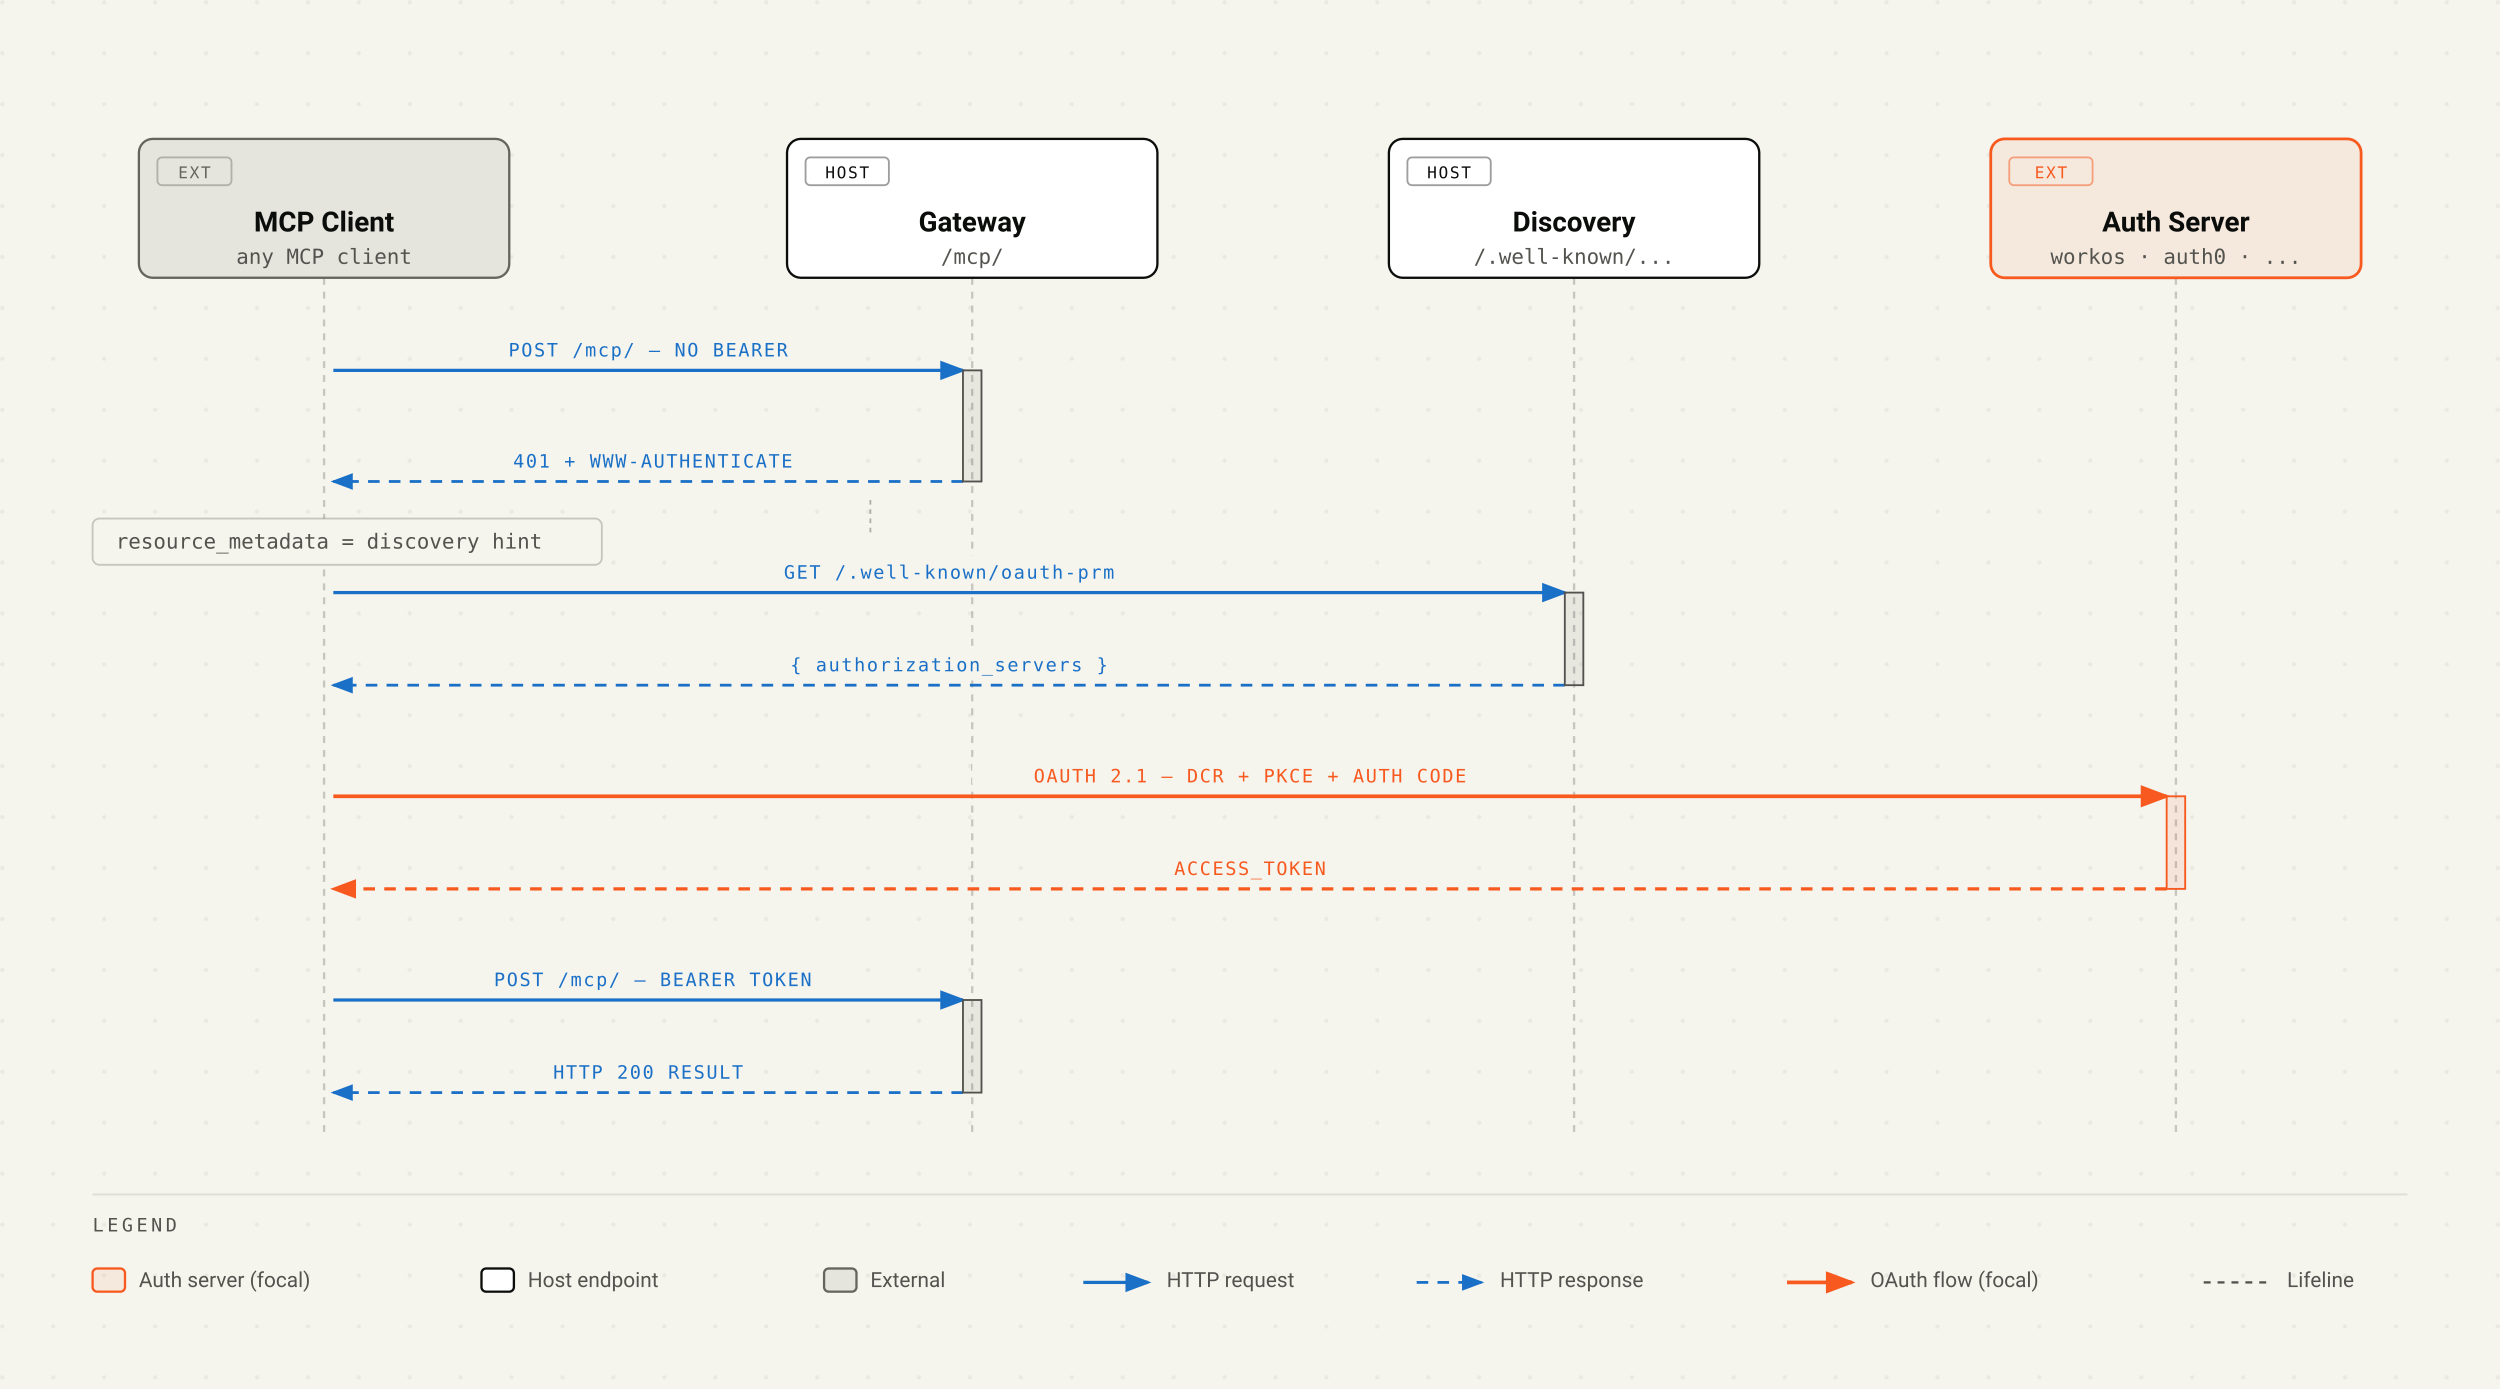
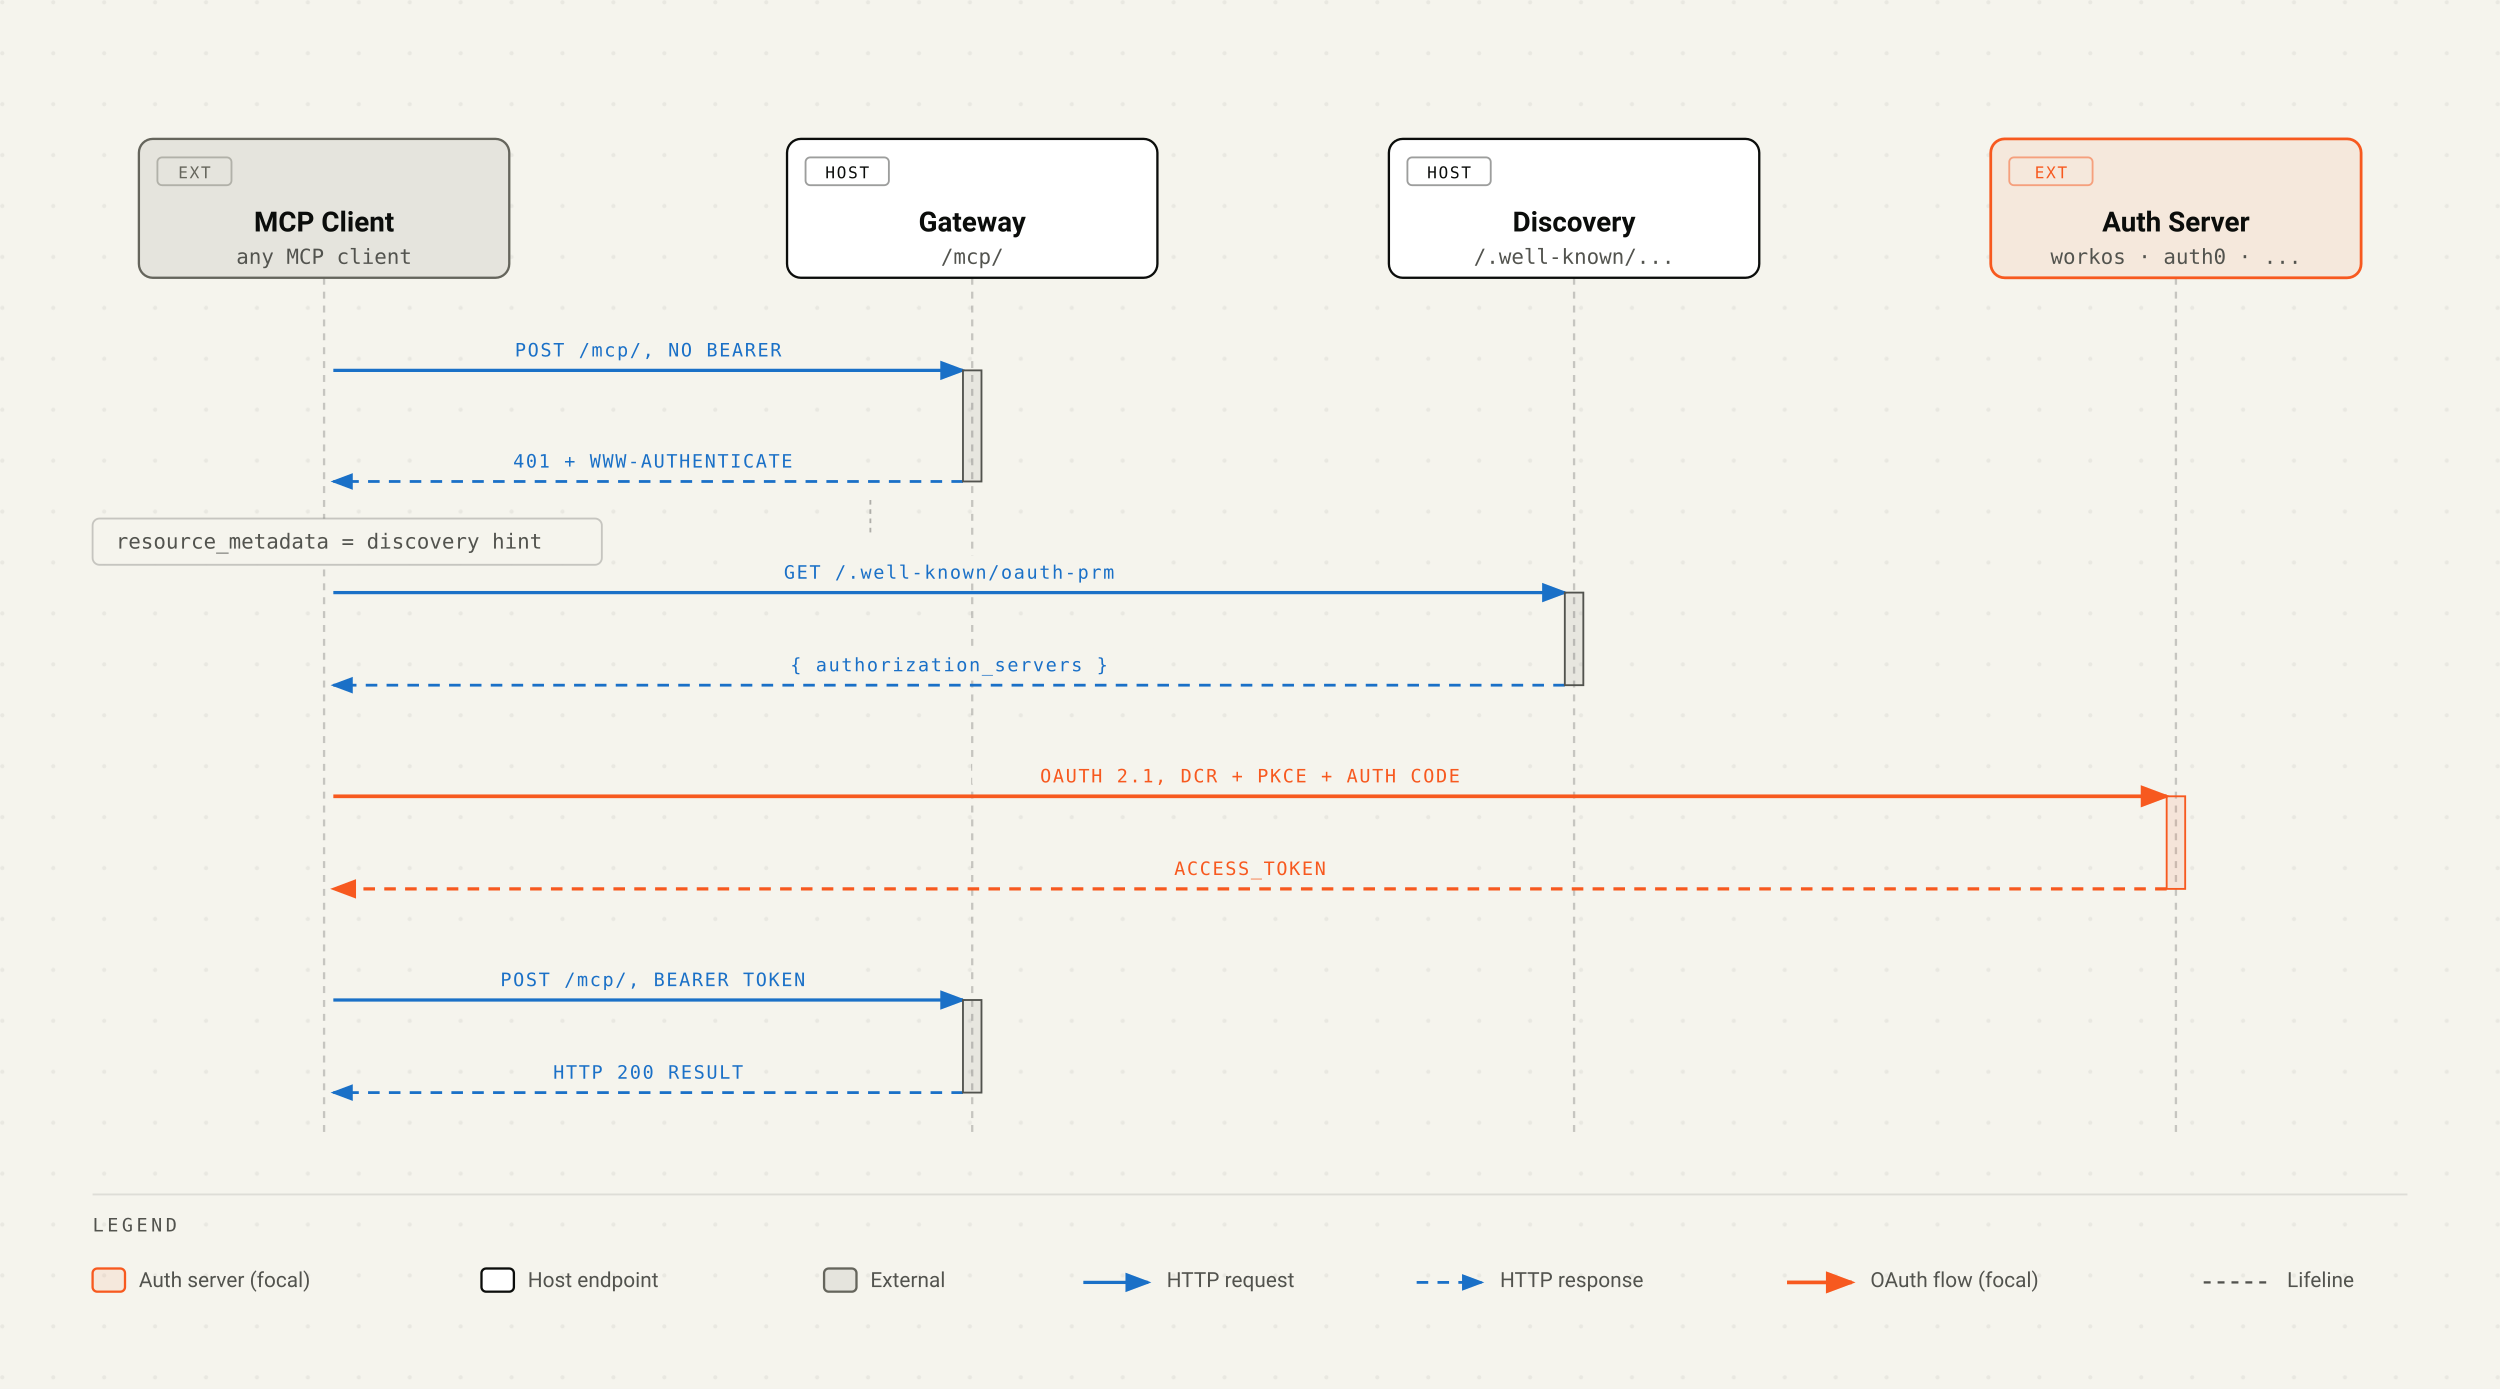
<svg xmlns="http://www.w3.org/2000/svg" viewBox="0 0 1080 600" font-family="-apple-system, BlinkMacSystemFont, 'Segoe UI', Roboto, sans-serif">
  <defs>
    <pattern id="dots" width="22" height="22" patternUnits="userSpaceOnUse">
      <circle cx="1" cy="1" r="0.9" fill="rgba(11,13,11,0.10)" />
    </pattern>
    <marker id="arrow" markerWidth="8" markerHeight="6" refX="7" refY="3" orient="auto">
      <polygon points="0 0, 8 3, 0 6" fill="#52534e" />
    </marker>
    <marker id="arrow-accent" markerWidth="8" markerHeight="6" refX="7" refY="3" orient="auto">
      <polygon points="0 0, 8 3, 0 6" fill="#f7591f" />
    </marker>
    <marker id="arrow-link" markerWidth="8" markerHeight="6" refX="7" refY="3" orient="auto">
      <polygon points="0 0, 8 3, 0 6" fill="#1a70c7" />
    </marker>
  </defs>
  <rect width="100%" height="100%" fill="#f5f4ed" />
  <rect width="100%" height="100%" fill="url(#dots)" opacity="0.55" />
  <line x1="140" y1="120" x2="140" y2="492" stroke="rgba(11,13,11,0.20)" stroke-width="1" stroke-dasharray="3,3" />
  <line x1="420" y1="120" x2="420" y2="492" stroke="rgba(11,13,11,0.20)" stroke-width="1" stroke-dasharray="3,3" />
  <line x1="680" y1="120" x2="680" y2="492" stroke="rgba(11,13,11,0.20)" stroke-width="1" stroke-dasharray="3,3" />
  <line x1="940" y1="120" x2="940" y2="492" stroke="rgba(11,13,11,0.20)" stroke-width="1" stroke-dasharray="3,3" />
  <line x1="144" y1="160" x2="416" y2="160" stroke="#1a70c7" stroke-width="1.4" marker-end="url(#arrow-link)" />
  <line x1="416" y1="208" x2="144" y2="208" stroke="#1a70c7" stroke-width="1.2" stroke-dasharray="5,4" marker-end="url(#arrow-link)" />
  <line x1="144" y1="256" x2="676" y2="256" stroke="#1a70c7" stroke-width="1.4" marker-end="url(#arrow-link)" />
  <line x1="676" y1="296" x2="144" y2="296" stroke="#1a70c7" stroke-width="1.2" stroke-dasharray="5,4" marker-end="url(#arrow-link)" />
  <line x1="144" y1="344" x2="936" y2="344" stroke="#f7591f" stroke-width="1.6" marker-end="url(#arrow-accent)" />
  <line x1="936" y1="384" x2="144" y2="384" stroke="#f7591f" stroke-width="1.4" stroke-dasharray="5,4" marker-end="url(#arrow-accent)" />
  <line x1="144" y1="432" x2="416" y2="432" stroke="#1a70c7" stroke-width="1.4" marker-end="url(#arrow-link)" />
  <line x1="416" y1="472" x2="144" y2="472" stroke="#1a70c7" stroke-width="1.2" stroke-dasharray="5,4" marker-end="url(#arrow-link)" />
  <rect x="416" y="160" width="8" height="48" fill="rgba(11,13,11,0.06)" stroke="#52534e" stroke-width="0.8" />
  <rect x="676" y="256" width="8" height="40" fill="rgba(11,13,11,0.06)" stroke="#52534e" stroke-width="0.8" />
  <rect x="936" y="344" width="8" height="40" fill="rgba(247,89,31,0.10)" stroke="#f7591f" stroke-width="0.8" />
  <rect x="416" y="432" width="8" height="40" fill="rgba(11,13,11,0.06)" stroke="#52534e" stroke-width="0.8" />
  <rect x="200" y="144" width="160" height="12" rx="2" fill="#f5f4ed" />
-   <text x="280" y="154" fill="#1a70c7" font-size="8" font-family="ui-monospace, monospace" text-anchor="middle" letter-spacing="0.7">POST /mcp/ — NO BEARER</text>
+   <text x="280" y="154" fill="#1a70c7" font-size="8" font-family="ui-monospace, monospace" text-anchor="middle" letter-spacing="0.7">POST /mcp/, NO BEARER</text>
  <rect x="196" y="192" width="172" height="12" rx="2" fill="#f5f4ed" />
  <text x="282" y="202" fill="#1a70c7" font-size="8" font-family="ui-monospace, monospace" text-anchor="middle" letter-spacing="0.7">401 + WWW-AUTHENTICATE</text>
  <rect x="320" y="240" width="180" height="12" rx="2" fill="#f5f4ed" />
  <text x="410" y="250" fill="#1a70c7" font-size="8" font-family="ui-monospace, monospace" text-anchor="middle" letter-spacing="0.7">GET /.well-known/oauth-prm</text>
  <rect x="320" y="280" width="180" height="12" rx="2" fill="#f5f4ed" />
  <text x="410" y="290" fill="#1a70c7" font-size="8" font-family="ui-monospace, monospace" text-anchor="middle" letter-spacing="0.7">{ authorization_servers }</text>
  <rect x="420" y="328" width="240" height="12" rx="2" fill="#f5f4ed" />
-   <text x="540" y="338" fill="#f7591f" font-size="8" font-family="ui-monospace, monospace" text-anchor="middle" letter-spacing="0.7">OAUTH 2.1 — DCR + PKCE + AUTH CODE</text>
+   <text x="540" y="338" fill="#f7591f" font-size="8" font-family="ui-monospace, monospace" text-anchor="middle" letter-spacing="0.7">OAUTH 2.1, DCR + PKCE + AUTH CODE</text>
  <rect x="460" y="368" width="160" height="12" rx="2" fill="#f5f4ed" />
  <text x="540" y="378" fill="#f7591f" font-size="8" font-family="ui-monospace, monospace" text-anchor="middle" letter-spacing="0.7">ACCESS_TOKEN</text>
  <rect x="196" y="416" width="172" height="12" rx="2" fill="#f5f4ed" />
-   <text x="282" y="426" fill="#1a70c7" font-size="8" font-family="ui-monospace, monospace" text-anchor="middle" letter-spacing="0.7">POST /mcp/ — BEARER TOKEN</text>
+   <text x="282" y="426" fill="#1a70c7" font-size="8" font-family="ui-monospace, monospace" text-anchor="middle" letter-spacing="0.7">POST /mcp/, BEARER TOKEN</text>
  <rect x="232" y="456" width="96" height="12" rx="2" fill="#f5f4ed" />
  <text x="280" y="466" fill="#1a70c7" font-size="8" font-family="ui-monospace, monospace" text-anchor="middle" letter-spacing="0.7">HTTP 200 RESULT</text>
  <line x1="376" y1="216" x2="376" y2="232" stroke="rgba(11,13,11,0.30)" stroke-width="0.8" stroke-dasharray="2,2" />
  <rect x="40" y="224" width="220" height="20" rx="3" fill="#f5f4ed" stroke="rgba(11,13,11,0.20)" stroke-width="0.8" />
  <text x="50" y="237" fill="#52534e" font-size="9" font-family="ui-monospace, monospace">resource_metadata = discovery hint</text>
  <rect x="60" y="60" width="160" height="60" rx="6" fill="#f5f4ed" />
  <rect x="60" y="60" width="160" height="60" rx="6" fill="rgba(82,83,78,0.10)" stroke="#65655c" stroke-width="1" />
  <rect x="68" y="68" width="32" height="12" rx="2" fill="transparent" stroke="rgba(101,101,92,0.40)" stroke-width="0.8" />
  <text x="84" y="77" fill="#65655c" font-size="7" font-family="ui-monospace, monospace" text-anchor="middle" letter-spacing="0.7">EXT</text>
  <text x="140" y="100" fill="#0b0d0b" font-size="12" font-weight="600" text-anchor="middle">MCP Client</text>
  <text x="140" y="114" fill="#52534e" font-size="9" font-family="ui-monospace, monospace" text-anchor="middle">any MCP client</text>
  <rect x="340" y="60" width="160" height="60" rx="6" fill="#f5f4ed" />
  <rect x="340" y="60" width="160" height="60" rx="6" fill="#ffffff" stroke="#0b0d0b" stroke-width="1" />
  <rect x="348" y="68" width="36" height="12" rx="2" fill="transparent" stroke="rgba(11,13,11,0.40)" stroke-width="0.8" />
  <text x="366" y="77" fill="#0b0d0b" font-size="7" font-family="ui-monospace, monospace" text-anchor="middle" letter-spacing="0.7">HOST</text>
  <text x="420" y="100" fill="#0b0d0b" font-size="12" font-weight="600" text-anchor="middle">Gateway</text>
  <text x="420" y="114" fill="#52534e" font-size="9" font-family="ui-monospace, monospace" text-anchor="middle">/mcp/</text>
  <rect x="600" y="60" width="160" height="60" rx="6" fill="#f5f4ed" />
  <rect x="600" y="60" width="160" height="60" rx="6" fill="#ffffff" stroke="#0b0d0b" stroke-width="1" />
  <rect x="608" y="68" width="36" height="12" rx="2" fill="transparent" stroke="rgba(11,13,11,0.40)" stroke-width="0.8" />
  <text x="626" y="77" fill="#0b0d0b" font-size="7" font-family="ui-monospace, monospace" text-anchor="middle" letter-spacing="0.7">HOST</text>
  <text x="680" y="100" fill="#0b0d0b" font-size="12" font-weight="600" text-anchor="middle">Discovery</text>
  <text x="680" y="114" fill="#52534e" font-size="9" font-family="ui-monospace, monospace" text-anchor="middle">/.well-known/...</text>
  <rect x="860" y="60" width="160" height="60" rx="6" fill="#f5f4ed" />
  <rect x="860" y="60" width="160" height="60" rx="6" fill="rgba(247,89,31,0.08)" stroke="#f7591f" stroke-width="1.2" />
  <rect x="868" y="68" width="36" height="12" rx="2" fill="transparent" stroke="rgba(247,89,31,0.50)" stroke-width="0.8" />
  <text x="886" y="77" fill="#f7591f" font-size="7" font-family="ui-monospace, monospace" text-anchor="middle" letter-spacing="0.7">EXT</text>
  <text x="940" y="100" fill="#0b0d0b" font-size="12" font-weight="600" text-anchor="middle">Auth Server</text>
  <text x="940" y="114" fill="#52534e" font-size="9" font-family="ui-monospace, monospace" text-anchor="middle">workos · auth0 · ...</text>
  <line x1="40" y1="516" x2="1040" y2="516" stroke="rgba(11,13,11,0.10)" stroke-width="0.8" />
  <text x="40" y="532" fill="#52534e" font-size="8" font-family="ui-monospace, monospace" letter-spacing="1.5">LEGEND</text>
  <rect x="40" y="548" width="14" height="10" rx="2" fill="rgba(247,89,31,0.08)" stroke="#f7591f" stroke-width="1" />
  <text x="60" y="556" fill="#52534e" font-size="9">Auth server (focal)</text>
  <rect x="208" y="548" width="14" height="10" rx="2" fill="#ffffff" stroke="#0b0d0b" stroke-width="1" />
  <text x="228" y="556" fill="#52534e" font-size="9">Host endpoint</text>
  <rect x="356" y="548" width="14" height="10" rx="2" fill="rgba(82,83,78,0.10)" stroke="#65655c" stroke-width="1" />
  <text x="376" y="556" fill="#52534e" font-size="9">External</text>
  <line x1="468" y1="554" x2="496" y2="554" stroke="#1a70c7" stroke-width="1.4" marker-end="url(#arrow-link)" />
  <text x="504" y="556" fill="#52534e" font-size="9">HTTP request</text>
  <line x1="612" y1="554" x2="640" y2="554" stroke="#1a70c7" stroke-width="1.2" stroke-dasharray="5,4" marker-end="url(#arrow-link)" />
  <text x="648" y="556" fill="#52534e" font-size="9">HTTP response</text>
  <line x1="772" y1="554" x2="800" y2="554" stroke="#f7591f" stroke-width="1.6" marker-end="url(#arrow-accent)" />
  <text x="808" y="556" fill="#52534e" font-size="9">OAuth flow (focal)</text>
  <line x1="952" y1="554" x2="980" y2="554" stroke="#52534e" stroke-width="1" stroke-dasharray="3,3" />
  <text x="988" y="556" fill="#52534e" font-size="9">Lifeline</text>
</svg>
